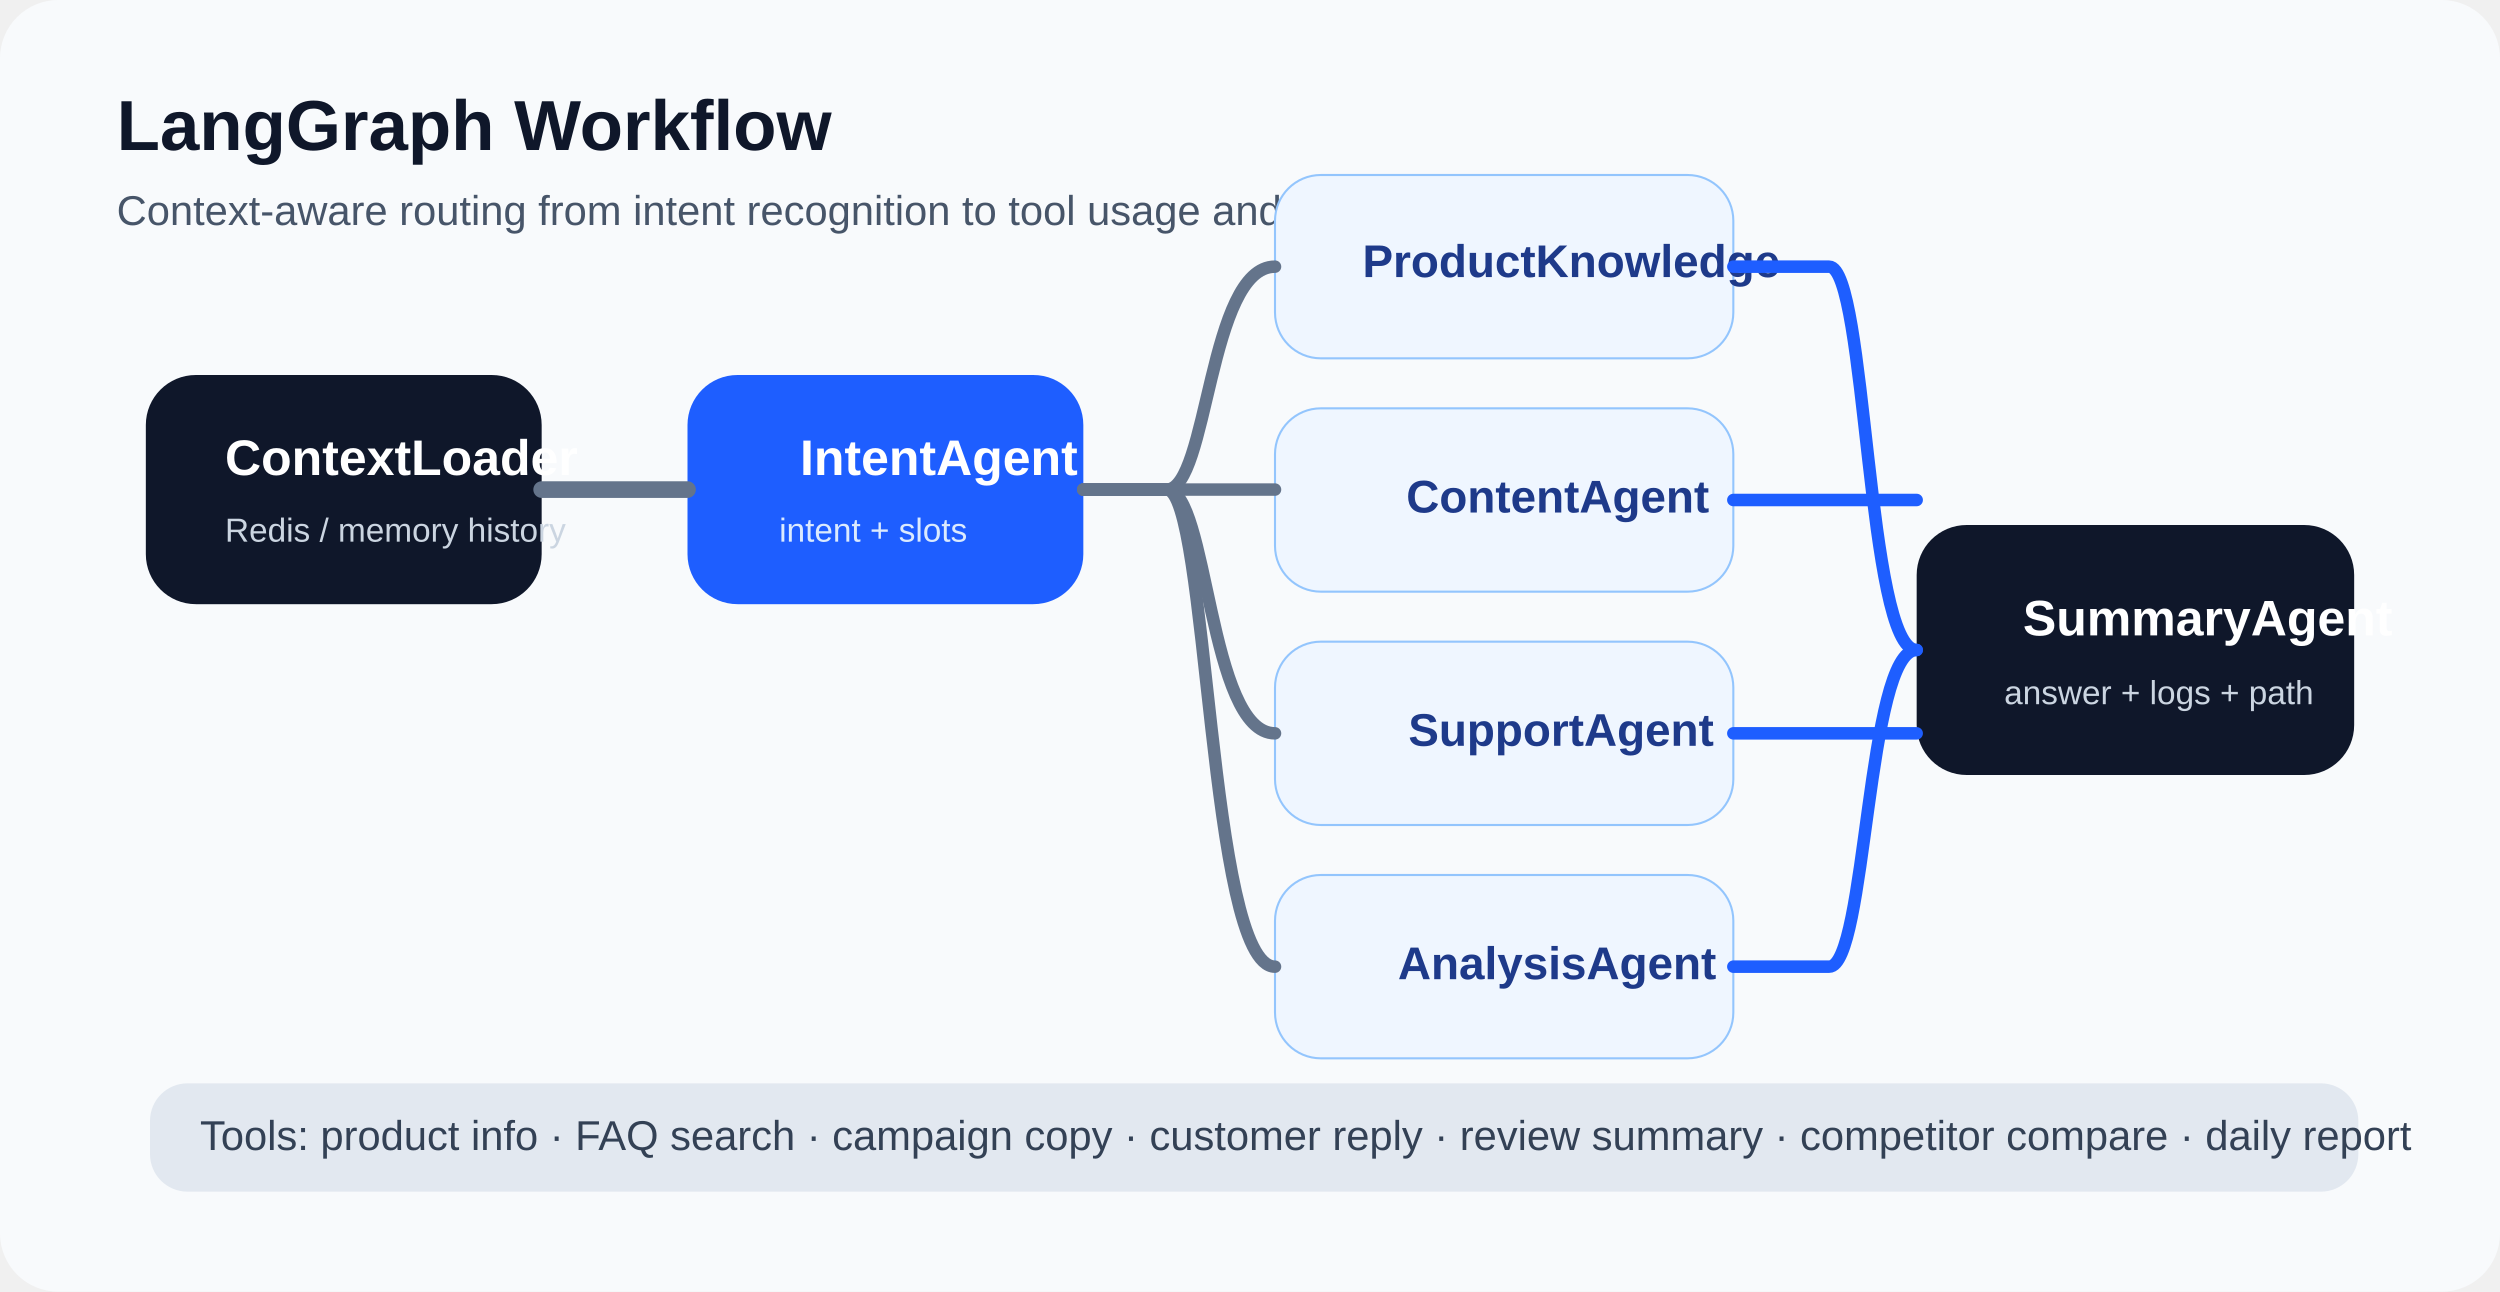
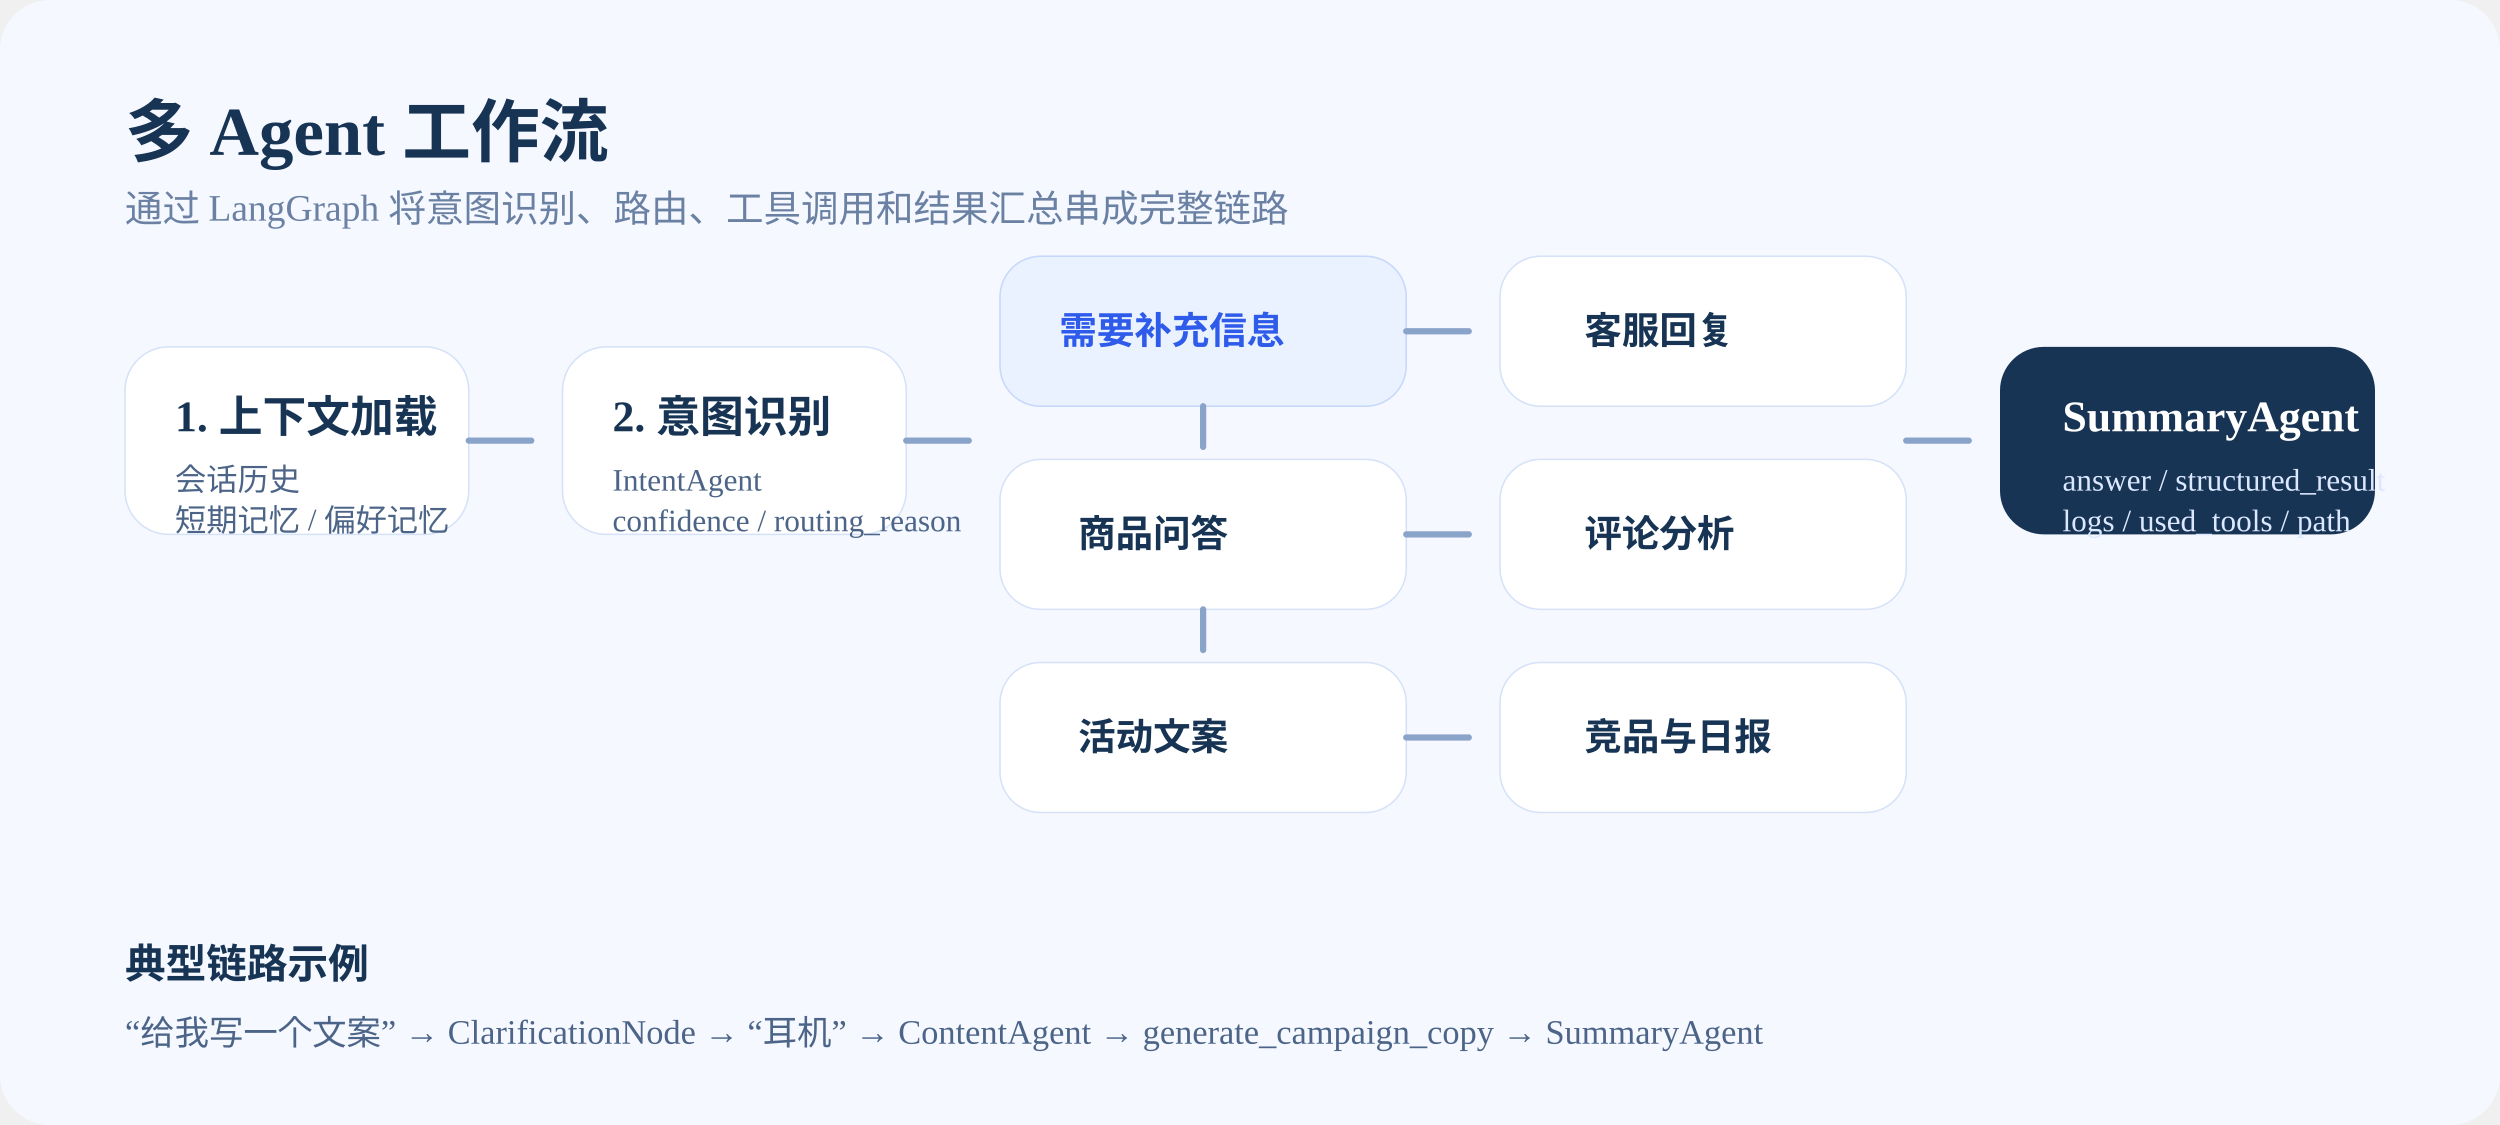
- <svg xmlns="http://www.w3.org/2000/svg" width="1200" height="620" viewBox="0 0 1200 620" fill="none">
-   <rect width="1200" height="620" rx="28" fill="#F8FAFC" />
-   <text x="56" y="72" fill="#0F172A" font-family="Segoe UI, Arial, sans-serif" font-size="34" font-weight="700">
-     LangGraph Workflow
-   </text>
-   <text x="56" y="108" fill="#475569" font-family="Segoe UI, Arial, sans-serif" font-size="20">
-     Context-aware routing from intent recognition to tool usage and structured response.
-   </text>
-   <rect x="70" y="180" width="190" height="110" rx="24" fill="#0F172A" />
-   <text x="108" y="228" fill="white" font-family="Segoe UI, Arial, sans-serif" font-size="24" font-weight="700">ContextLoader</text>
-   <text x="108" y="260" fill="#CBD5E1" font-family="Segoe UI, Arial, sans-serif" font-size="16">Redis / memory history</text>
-   <rect x="330" y="180" width="190" height="110" rx="24" fill="#1E5EFF" />
-   <text x="384" y="228" fill="white" font-family="Segoe UI, Arial, sans-serif" font-size="24" font-weight="700">IntentAgent</text>
-   <text x="374" y="260" fill="#DBEAFE" font-family="Segoe UI, Arial, sans-serif" font-size="16">intent + slots</text>
-   <rect x="612" y="84" width="220" height="88" rx="22" fill="#EFF6FF" stroke="#93C5FD" />
-   <text x="654" y="133" fill="#1E3A8A" font-family="Segoe UI, Arial, sans-serif" font-size="22" font-weight="700">ProductKnowledge</text>
-   <rect x="612" y="196" width="220" height="88" rx="22" fill="#EFF6FF" stroke="#93C5FD" />
-   <text x="675" y="246" fill="#1E3A8A" font-family="Segoe UI, Arial, sans-serif" font-size="22" font-weight="700">ContentAgent</text>
-   <rect x="612" y="308" width="220" height="88" rx="22" fill="#EFF6FF" stroke="#93C5FD" />
-   <text x="676" y="358" fill="#1E3A8A" font-family="Segoe UI, Arial, sans-serif" font-size="22" font-weight="700">SupportAgent</text>
-   <rect x="612" y="420" width="220" height="88" rx="22" fill="#EFF6FF" stroke="#93C5FD" />
-   <text x="671" y="470" fill="#1E3A8A" font-family="Segoe UI, Arial, sans-serif" font-size="22" font-weight="700">AnalysisAgent</text>
-   <rect x="920" y="252" width="210" height="120" rx="24" fill="#0F172A" />
-   <text x="971" y="305" fill="white" font-family="Segoe UI, Arial, sans-serif" font-size="24" font-weight="700">SummaryAgent</text>
-   <text x="962" y="338" fill="#CBD5E1" font-family="Segoe UI, Arial, sans-serif" font-size="16">answer + logs + path</text>
-   <path d="M260 235H330" stroke="#64748B" stroke-width="8" stroke-linecap="round" />
-   <path d="M520 235H560C580 235 580 128 612 128" stroke="#64748B" stroke-width="6" stroke-linecap="round" />
-   <path d="M520 235H612" stroke="#64748B" stroke-width="6" stroke-linecap="round" />
-   <path d="M520 235H560C580 235 580 352 612 352" stroke="#64748B" stroke-width="6" stroke-linecap="round" />
-   <path d="M520 235H560C580 235 580 464 612 464" stroke="#64748B" stroke-width="6" stroke-linecap="round" />
-   <path d="M832 128H878C896 128 896 312 920 312" stroke="#1E5EFF" stroke-width="6" stroke-linecap="round" />
-   <path d="M832 240H920" stroke="#1E5EFF" stroke-width="6" stroke-linecap="round" />
-   <path d="M832 352H920" stroke="#1E5EFF" stroke-width="6" stroke-linecap="round" />
-   <path d="M832 464H878C896 464 896 312 920 312" stroke="#1E5EFF" stroke-width="6" stroke-linecap="round" />
-   <rect x="72" y="520" width="1060" height="52" rx="18" fill="#E2E8F0" />
-   <text x="96" y="552" fill="#334155" font-family="Segoe UI, Arial, sans-serif" font-size="20">
-     Tools: product info · FAQ search · campaign copy · customer reply · review summary · competitor compare · daily report
-   </text>
+ <svg xmlns="http://www.w3.org/2000/svg" width="1600" height="720" viewBox="0 0 1600 720" fill="none">
+   <rect width="1600" height="720" rx="32" fill="#F5F8FF" />
+   <text x="80" y="100" fill="#173454" font-size="44" font-weight="700">多 Agent 工作流</text>
+   <text x="80" y="142" fill="#6A81A3" font-size="24">通过 LangGraph 将意图识别、路由、工具调用和结果汇总串成完整链路</text>
+   <rect x="80" y="222" width="220" height="120" rx="28" fill="#FFFFFF" stroke="#D6E2F8" />
+   <text x="112" y="276" fill="#173454" font-size="28" font-weight="700">1. 上下文加载</text>
+   <text x="112" y="314" fill="#4B6487" font-size="20">会话历史</text>
+   <text x="112" y="340" fill="#4B6487" font-size="20">短期记忆 / 偏好记忆</text>
+   <rect x="360" y="222" width="220" height="120" rx="28" fill="#FFFFFF" stroke="#D6E2F8" />
+   <text x="392" y="276" fill="#173454" font-size="28" font-weight="700">2. 意图识别</text>
+   <text x="392" y="314" fill="#4B6487" font-size="20">IntentAgent</text>
+   <text x="392" y="340" fill="#4B6487" font-size="20">confidence / routing_reason</text>
+   <rect x="640" y="164" width="260" height="96" rx="26" fill="#EAF1FF" stroke="#C7D8FB" />
+   <text x="678" y="220" fill="#2F5BEA" font-size="24" font-weight="700">需要补充信息</text>
+   <rect x="640" y="294" width="260" height="96" rx="26" fill="#FFFFFF" stroke="#D6E2F8" />
+   <text x="690" y="350" fill="#173454" font-size="24" font-weight="700">商品问答</text>
+   <rect x="640" y="424" width="260" height="96" rx="26" fill="#FFFFFF" stroke="#D6E2F8" />
+   <text x="690" y="480" fill="#173454" font-size="24" font-weight="700">活动文案</text>
+   <rect x="960" y="164" width="260" height="96" rx="26" fill="#FFFFFF" stroke="#D6E2F8" />
+   <text x="1014" y="220" fill="#173454" font-size="24" font-weight="700">客服回复</text>
+   <rect x="960" y="294" width="260" height="96" rx="26" fill="#FFFFFF" stroke="#D6E2F8" />
+   <text x="1014" y="350" fill="#173454" font-size="24" font-weight="700">评论分析</text>
+   <rect x="960" y="424" width="260" height="96" rx="26" fill="#FFFFFF" stroke="#D6E2F8" />
+   <text x="1014" y="480" fill="#173454" font-size="24" font-weight="700">竞品与日报</text>
+   <rect x="1280" y="222" width="240" height="120" rx="28" fill="#173454" />
+   <text x="1320" y="276" fill="#FFFFFF" font-size="28" font-weight="700">SummaryAgent</text>
+   <text x="1320" y="314" fill="#DCE8FF" font-size="20">answer / structured_result</text>
+   <text x="1320" y="340" fill="#DCE8FF" font-size="20">logs / used_tools / path</text>
+   <path d="M300 282H340" stroke="#8AA3C9" stroke-width="4" stroke-linecap="round" />
+   <path d="M580 282H620" stroke="#8AA3C9" stroke-width="4" stroke-linecap="round" />
+   <path d="M900 212H940" stroke="#8AA3C9" stroke-width="4" stroke-linecap="round" />
+   <path d="M900 342H940" stroke="#8AA3C9" stroke-width="4" stroke-linecap="round" />
+   <path d="M900 472H940" stroke="#8AA3C9" stroke-width="4" stroke-linecap="round" />
+   <path d="M1220 282H1260" stroke="#8AA3C9" stroke-width="4" stroke-linecap="round" />
+   <path d="M770 260V286" stroke="#8AA3C9" stroke-width="4" stroke-linecap="round" />
+   <path d="M770 390V416" stroke="#8AA3C9" stroke-width="4" stroke-linecap="round" />
+   <text x="80" y="626" fill="#173454" font-size="26" font-weight="700">典型链路示例</text>
+   <text x="80" y="668" fill="#4B6487" font-size="22">“给我写一个文案” → ClarificationNode → “耳机” → ContentAgent → generate_campaign_copy → SummaryAgent</text>
</svg>
